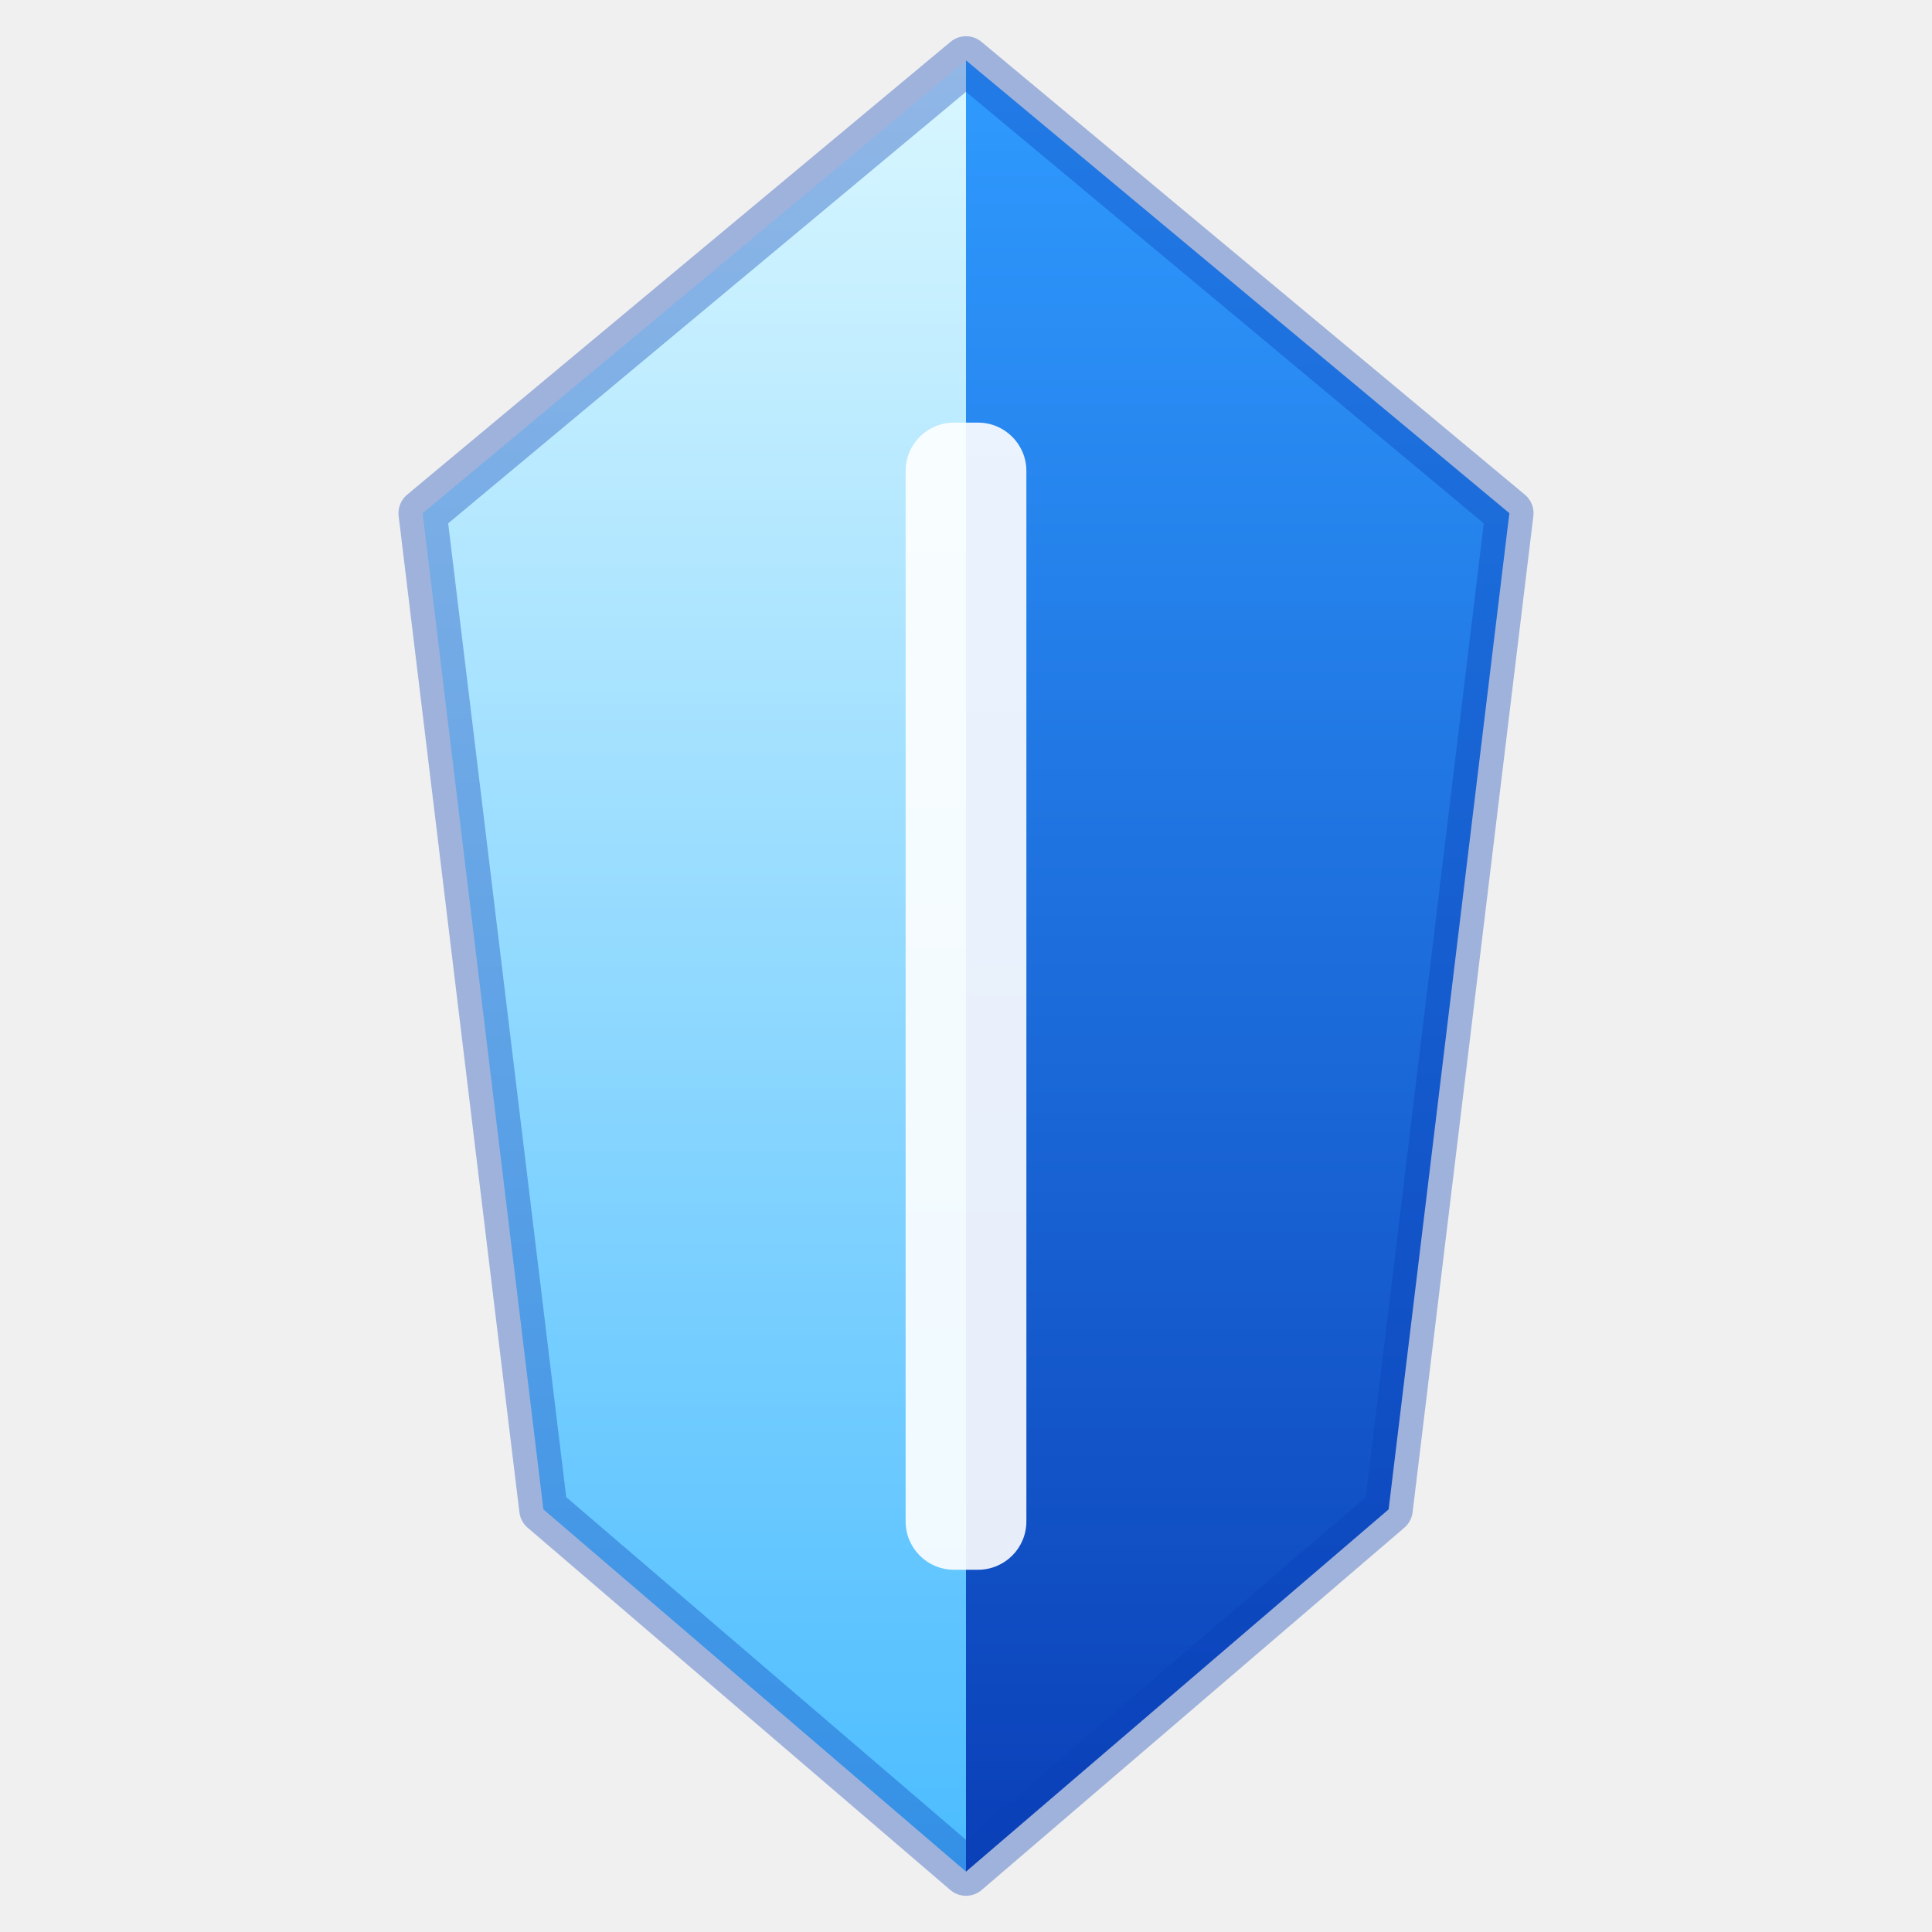
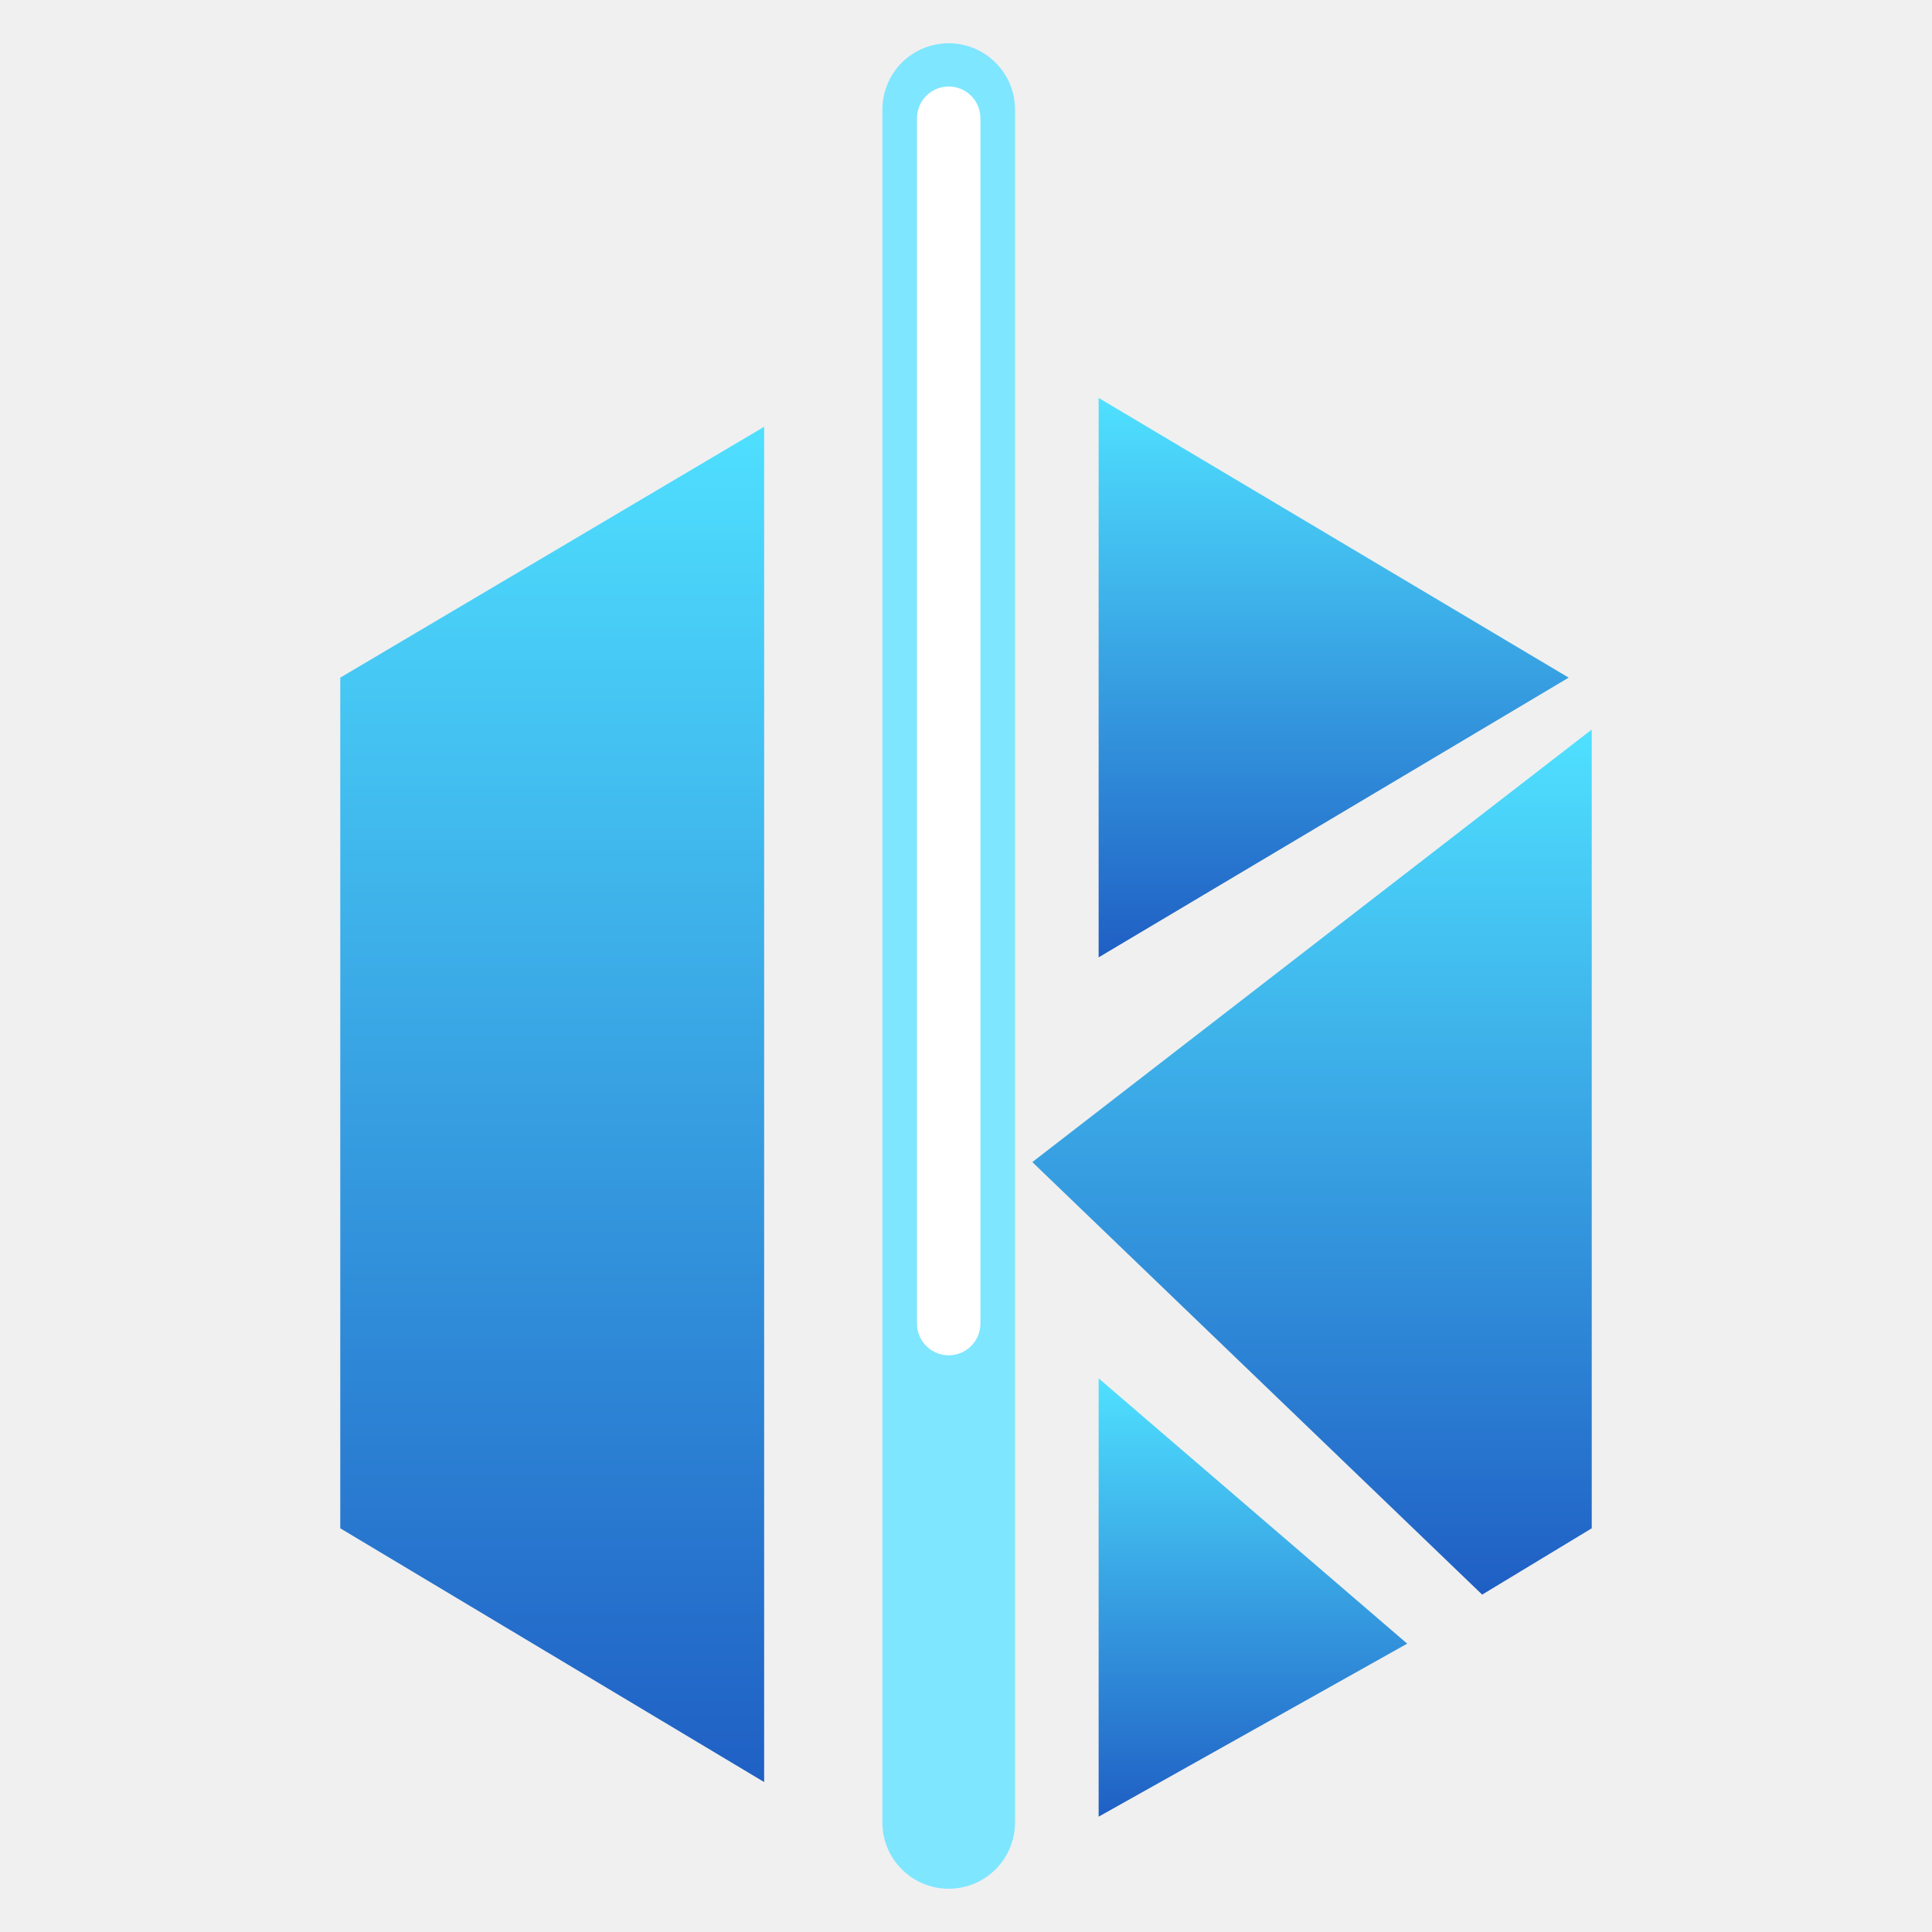
- <svg xmlns="http://www.w3.org/2000/svg" viewBox="0 0 32 32" width="32" height="32">
+ <svg xmlns="http://www.w3.org/2000/svg" viewBox="292 140 670 670" width="32" height="32" preserveAspectRatio="xMidYMid meet">
  <defs>
-     <linearGradient id="a" x1="0" y1="0" x2="0" y2="1">
-       <stop offset="0" stop-color="#d9f7ff" />
-       <stop offset="1" stop-color="#4bbcff" />
-     </linearGradient>
-     <linearGradient id="b" x1="0" y1="0" x2="0" y2="1">
-       <stop offset="0" stop-color="#2f9bff" />
-       <stop offset="1" stop-color="#0a3fb8" />
+     <linearGradient id="m-a" x1="0" y1="0" x2="0" y2="1">
+       <stop offset="0" stop-color="#4fe0ff" />
+       <stop offset="1" stop-color="#1f5fc4" />
    </linearGradient>
  </defs>
-   <path d="M16 1 L7 8.5 L9 25 L16 31 Z" fill="url(#a)" />
-   <path d="M16 1 L25 8.5 L23 25 L16 31 Z" fill="url(#b)" />
-   <rect x="15" y="7" width="2" height="19" rx=".8" fill="#ffffff" opacity=".9" />
-   <path d="M16 1 L25 8.5 L23 25 L16 31 L9 25 L7 8.5 Z" fill="none" stroke="#0a3fb8" stroke-opacity=".35" stroke-width=".8" stroke-linejoin="round" />
+   <path d="M410 375 L557 288 L557 758 L410 670 Z" fill="url(#m-a)" />
+   <path d="M673 278 L836 375 L673 472 Z" fill="url(#m-a)" />
+   <path d="M650 543 L844 393 L844 670 L806 693 Z" fill="url(#m-a)" />
+   <path d="M673 618 L780 710 L673 770 Z" fill="url(#m-a)" />
+   <rect x="598" y="155" width="46" height="640" rx="23" fill="#7fe6ff" />
+   <rect x="610" y="170" width="22" height="440" rx="11" fill="#ffffff" />
</svg>
